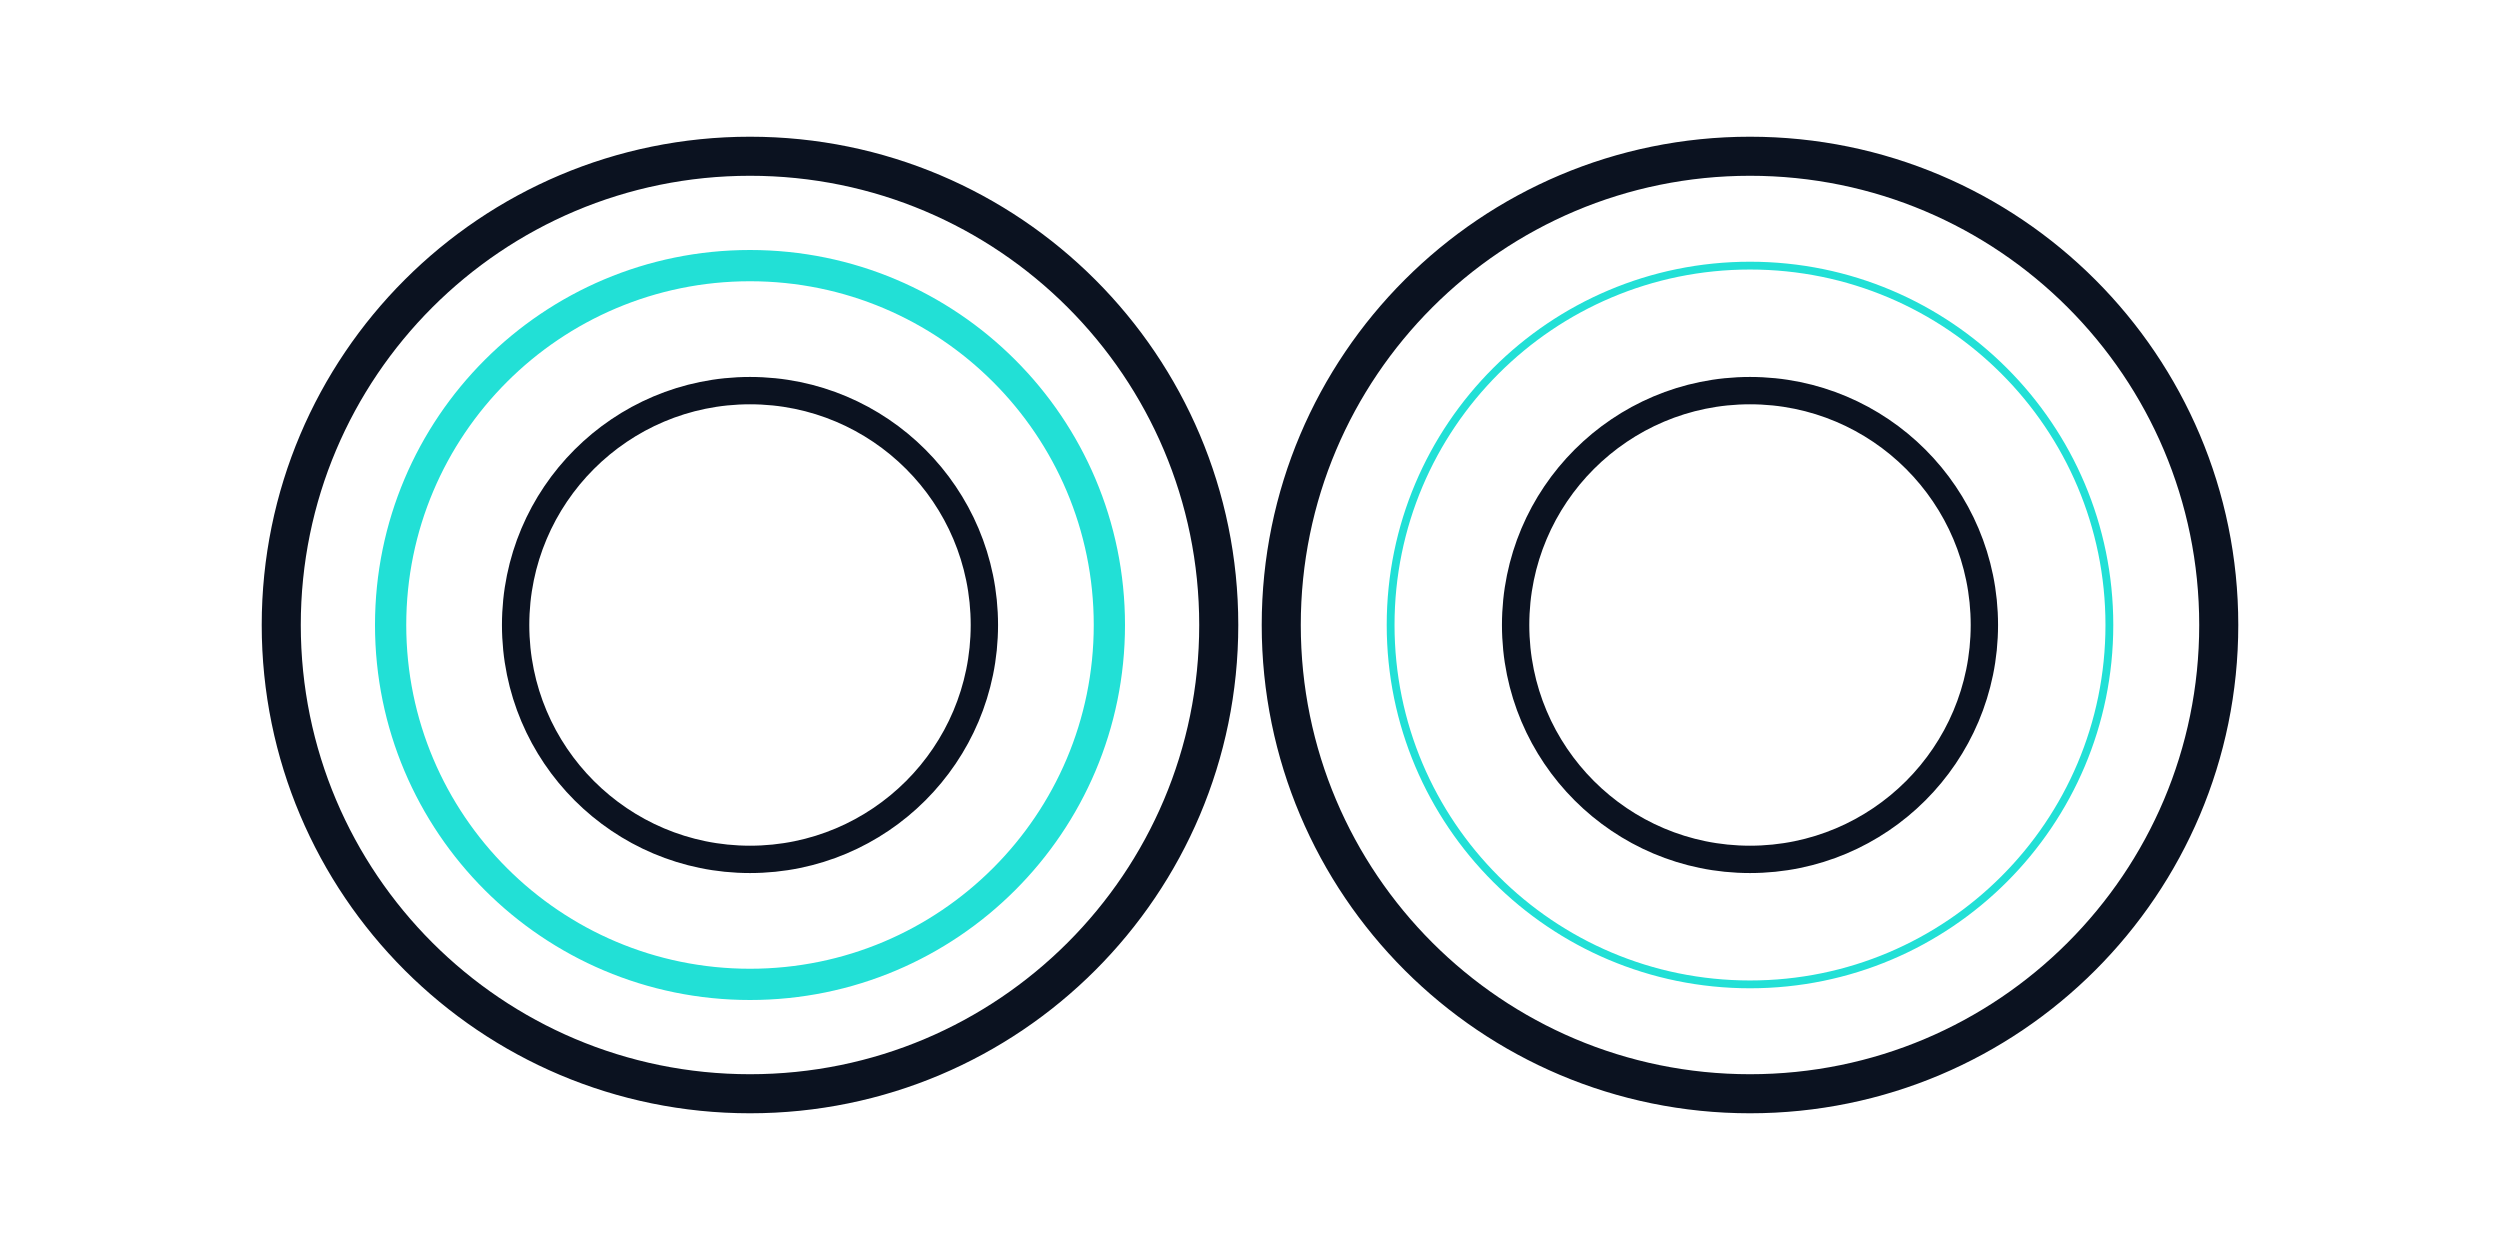
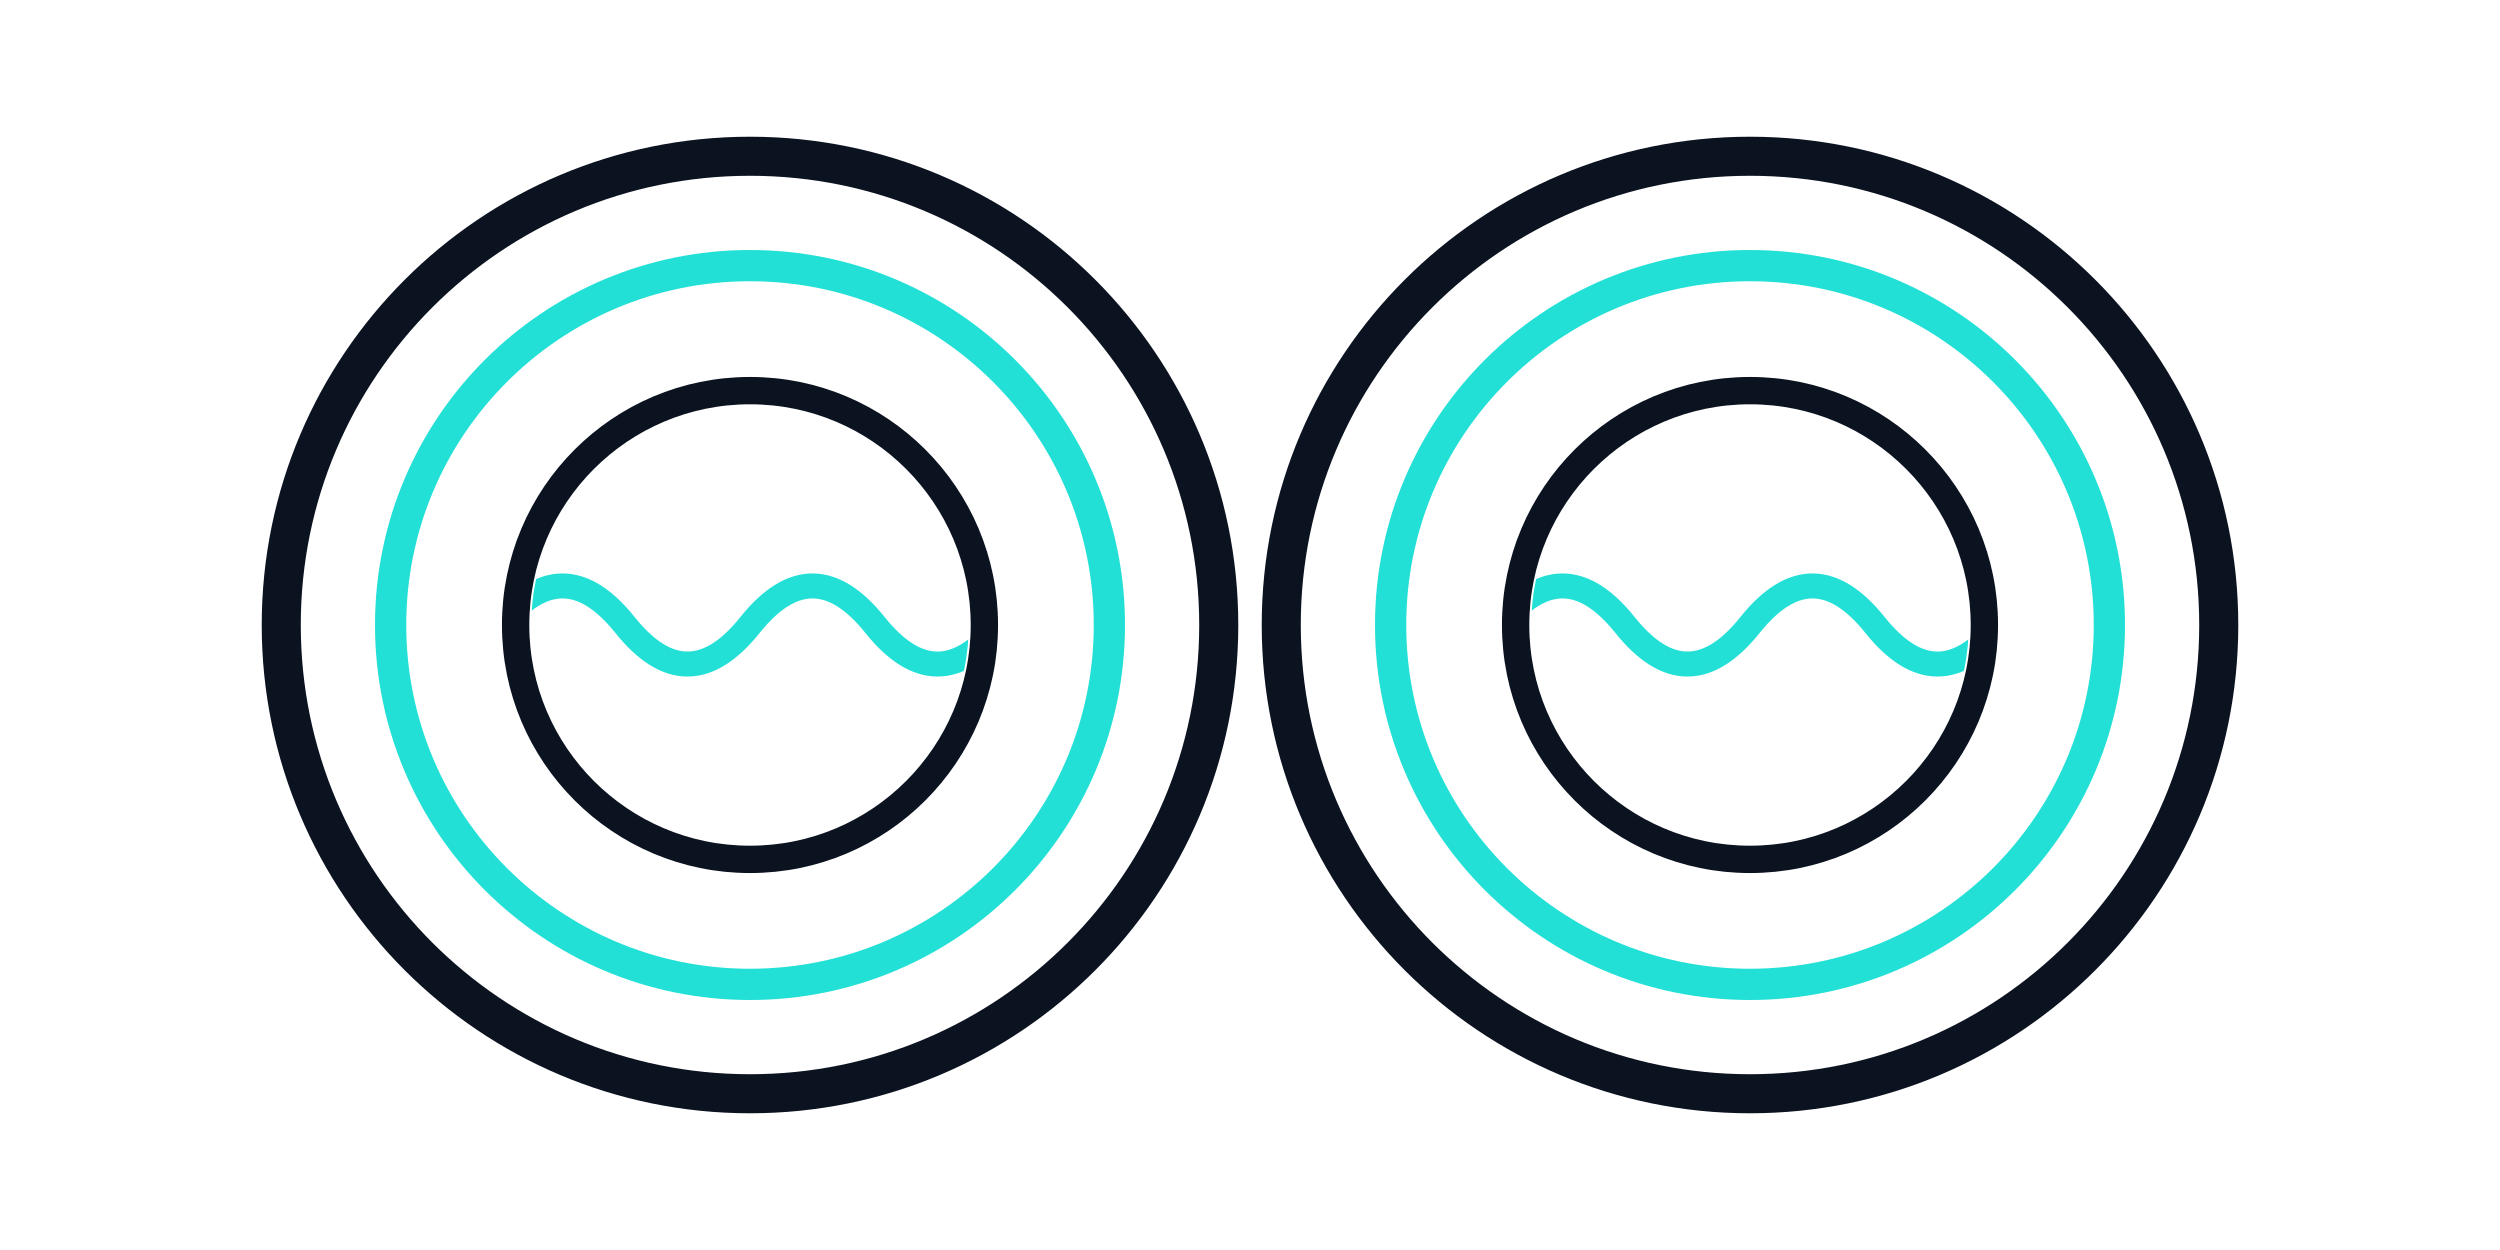
- <svg xmlns="http://www.w3.org/2000/svg" viewBox="0 0 320 160" role="img" aria-label="NoorWave mark (animated)">
-   <g transform="translate(96, 80)">
-     <circle r="60" fill="none" stroke="#0B1220" stroke-width="5" />
-     <circle r="46" fill="none" stroke="#22E0D6" stroke-width="4" />
-     <circle r="30" fill="none" stroke="#0B1220" stroke-width="3.5" />
-   </g>
-   <g transform="translate(224, 80)">
-     <circle r="60" fill="none" stroke="#22E0D6">
-       <animate attributeName="r" values="60;90" dur="2s" repeatCount="indefinite" />
-       <animate attributeName="opacity" values="0.5;0" dur="2s" repeatCount="indefinite" />
-       <animate attributeName="stroke-width" values="2.5;0.3" dur="2s" repeatCount="indefinite" />
-     </circle>
-     <circle r="60" fill="none" stroke="#0B1220" stroke-width="5" />
-     <circle r="46" fill="none" stroke="#22E0D6">
-       <animate attributeName="stroke-width" values="4;5;4" dur="2s" repeatCount="indefinite" />
-       <animate attributeName="opacity" values="1;0.85;1" dur="2s" repeatCount="indefinite" />
-     </circle>
-     <circle r="30" fill="none" stroke="#0B1220" stroke-width="3.5" />
-     <path stroke="#22E0D6" stroke-width="3.5" fill="none" stroke-linecap="round" stroke-linejoin="round">
-       <animate attributeName="d" values="M -18 0 Q -13 -10, -8 -2 T 8 2 T 18 -3;                        M -18 0 Q -13 -3, -8 3 T 8 -3 T 18 2;                        M -18 0 Q -13 -8, -8 1 T 8 -6 T 18 -1;                        M -18 0 Q -13 -5, -8 -1 T 8 4 T 18 -2;                        M -18 0 Q -13 -10, -8 -2 T 8 2 T 18 -3" keyTimes="0;0.25;0.5;0.75;1" dur="2s" repeatCount="indefinite" calcMode="spline" keySplines="0.4 0 0.6 1; 0.4 0 0.6 1; 0.4 0 0.6 1; 0.4 0 0.6 1" />
+ <svg xmlns="http://www.w3.org/2000/svg" viewBox="0 0 320 160" role="img" aria-label="NoorWave mark (continuous wave)">
+   <defs>
+     <clipPath id="innerOO">
+       <circle cx="96" cy="80" r="28" />
+       <circle cx="224" cy="80" r="28" />
+     </clipPath>
+   </defs>
+   <circle cx="96" cy="80" r="60" fill="none" stroke="#0B1220" stroke-width="5" />
+   <circle cx="96" cy="80" r="46" fill="none" stroke="#22E0D6" stroke-width="4">
+     <animate attributeName="stroke-width" values="4;4.7;4" dur="3s" repeatCount="indefinite" calcMode="spline" keyTimes="0;0.5;1" keySplines="0.4 0 0.6 1; 0.4 0 0.6 1" />
+   </circle>
+   <circle cx="96" cy="80" r="30" fill="none" stroke="#0B1220" stroke-width="3.5" />
+   <circle cx="224" cy="80" r="60" fill="none" stroke="#0B1220" stroke-width="5" />
+   <circle cx="224" cy="80" r="46" fill="none" stroke="#22E0D6" stroke-width="4">
+     <animate attributeName="stroke-width" values="4;4.7;4" dur="3s" repeatCount="indefinite" calcMode="spline" keyTimes="0;0.5;1" keySplines="0.4 0 0.6 1; 0.4 0 0.6 1" />
+   </circle>
+   <circle cx="224" cy="80" r="30" fill="none" stroke="#0B1220" stroke-width="3.5" />
+   <g clip-path="url(#innerOO)">
+     <path d="M -128 80 Q -120.00 70, -112.00 80 Q -104.00 90, -96.00 80 Q -88.00 70, -80.00 80 Q -72.00 90, -64.00 80 Q -56.00 70, -48.00 80 Q -40.00 90, -32.00 80 Q -24.00 70, -16.00 80 Q -8.00 90, 0.00 80 Q 8.00 70, 16.00 80 Q 24.00 90, 32.00 80 Q 40.00 70, 48.00 80 Q 56.00 90, 64.00 80 Q 72.00 70, 80.00 80 Q 88.00 90, 96.00 80 Q 104.00 70, 112.00 80 Q 120.00 90, 128.00 80 Q 136.00 70, 144.00 80 Q 152.00 90, 160.00 80 Q 168.00 70, 176.00 80 Q 184.00 90, 192.00 80 Q 200.00 70, 208.00 80 Q 216.00 90, 224.00 80 Q 232.00 70, 240.00 80 Q 248.00 90, 256.00 80 Q 264.00 70, 272.00 80 Q 280.00 90, 288.00 80 Q 296.00 70, 304.00 80 Q 312.00 90, 320.00 80 Q 328.00 70, 336.00 80 Q 344.00 90, 352.00 80 Q 360.00 70, 368.00 80 Q 376.00 90, 384.00 80 Q 392.00 70, 400.00 80 Q 408.00 90, 416.00 80 Q 424.00 70, 432.00 80 Q 440.00 90, 448.00 80" stroke="#22E0D6" stroke-width="3.2" fill="none" stroke-linecap="round" stroke-linejoin="round">
+       <animateTransform attributeName="transform" type="translate" from="0 0" to="-32 0" dur="3s" repeatCount="indefinite" />
    </path>
  </g>
</svg>
